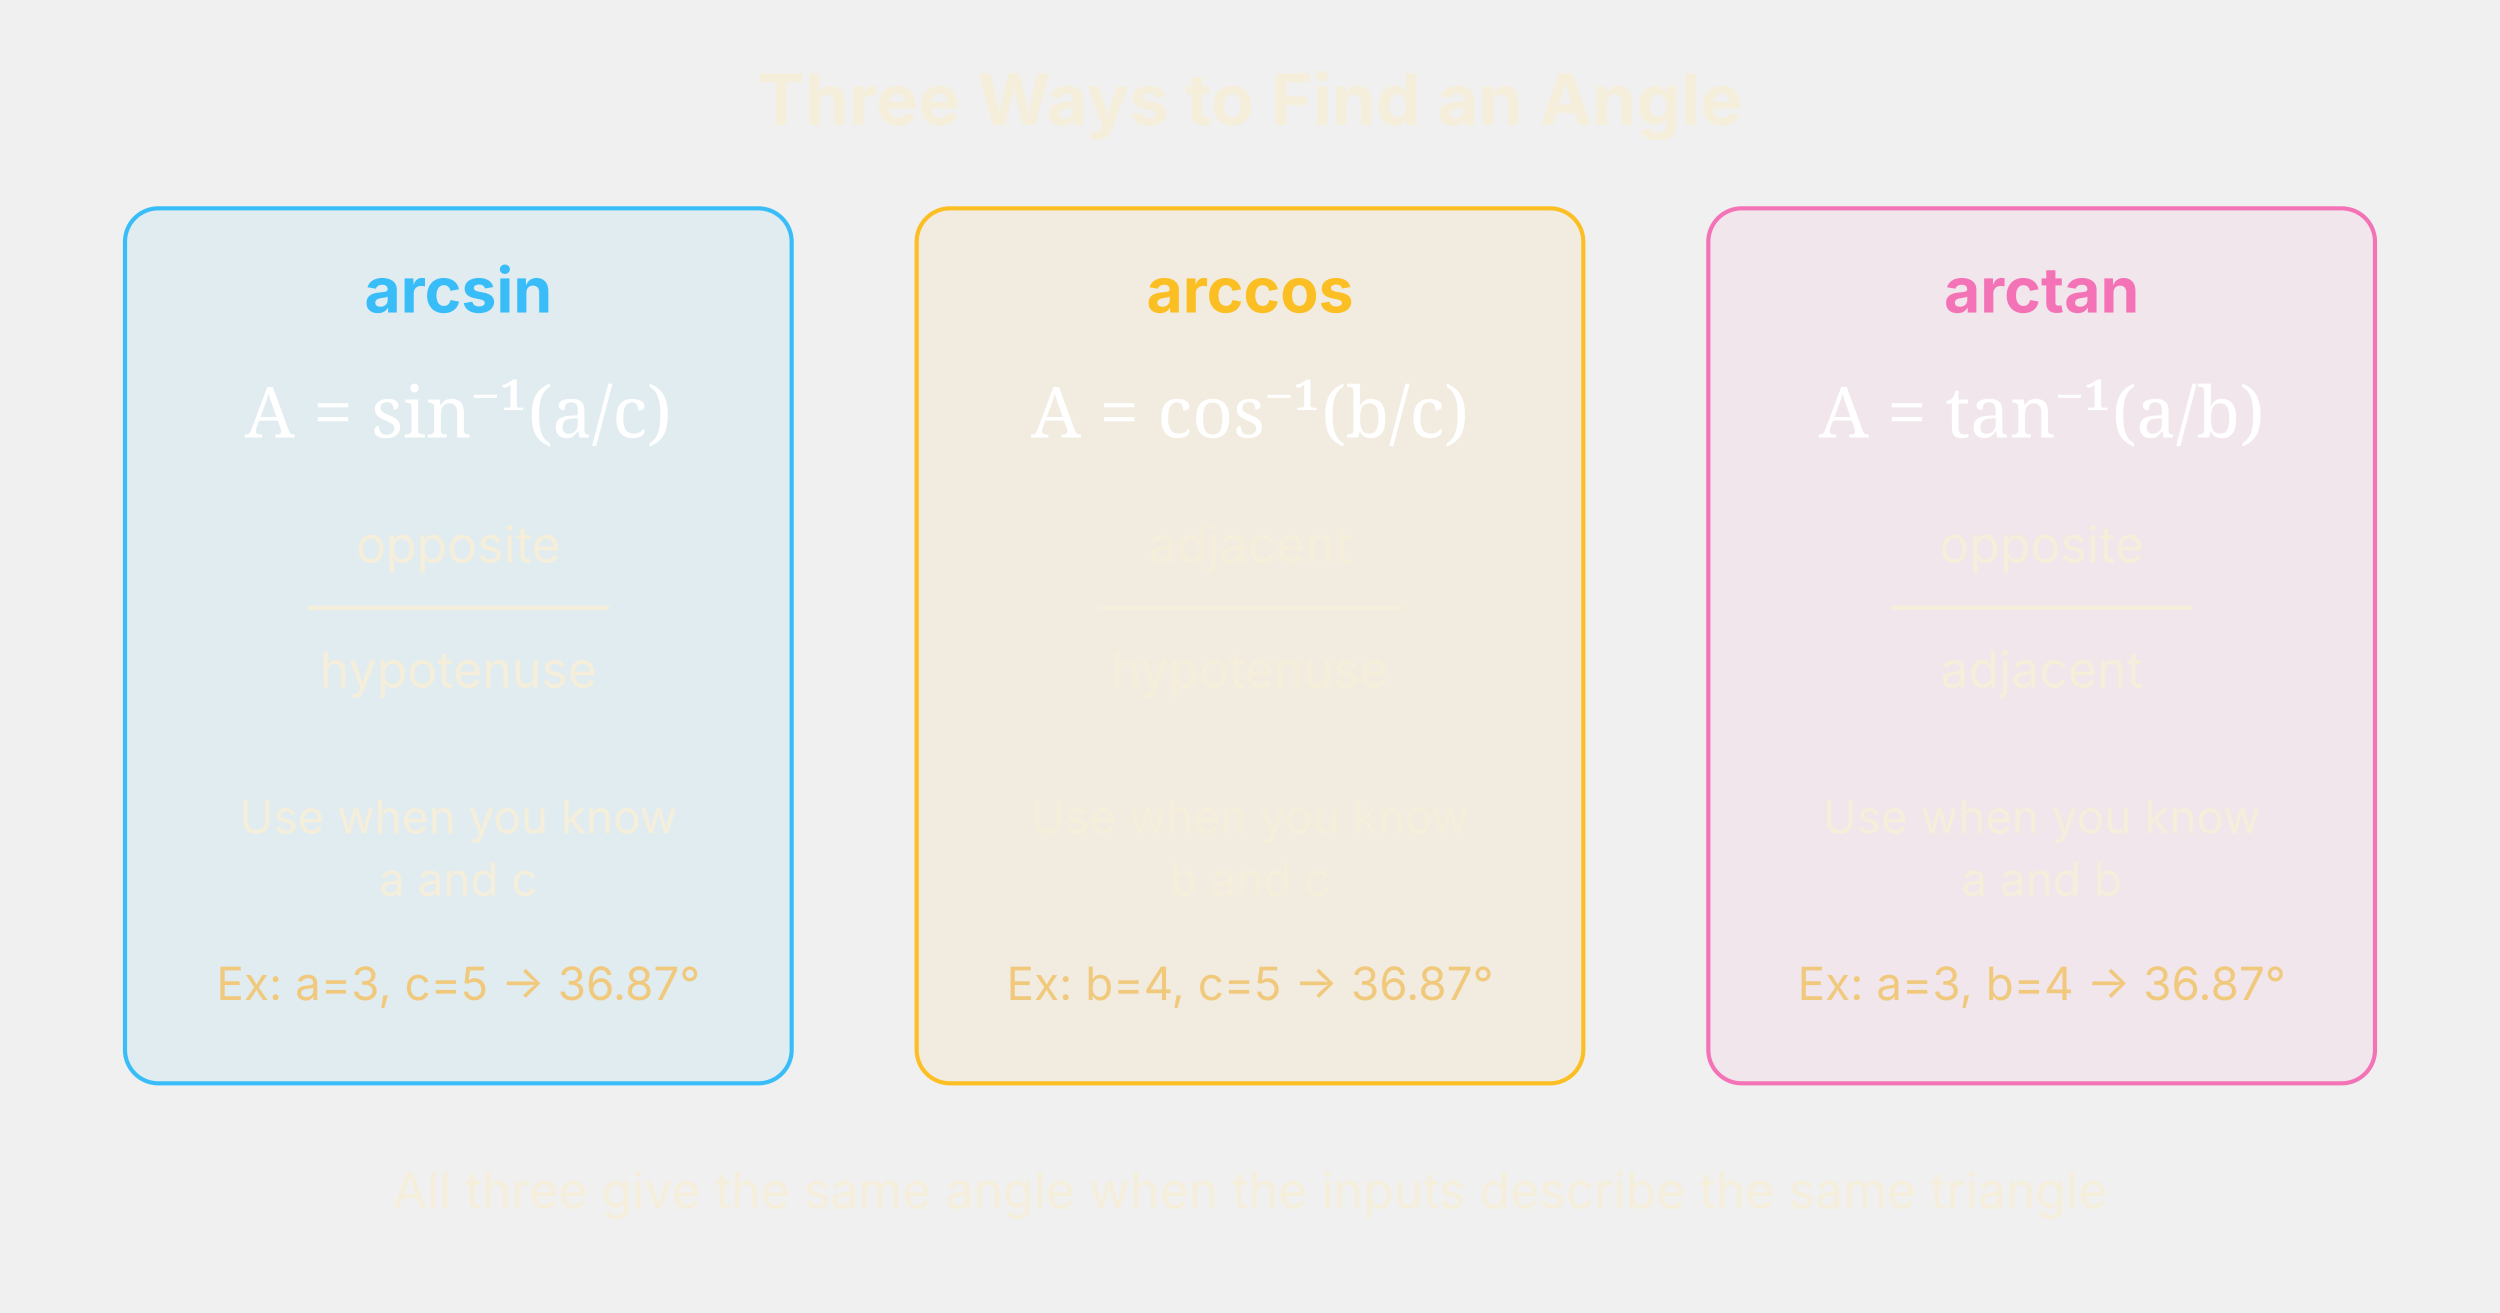
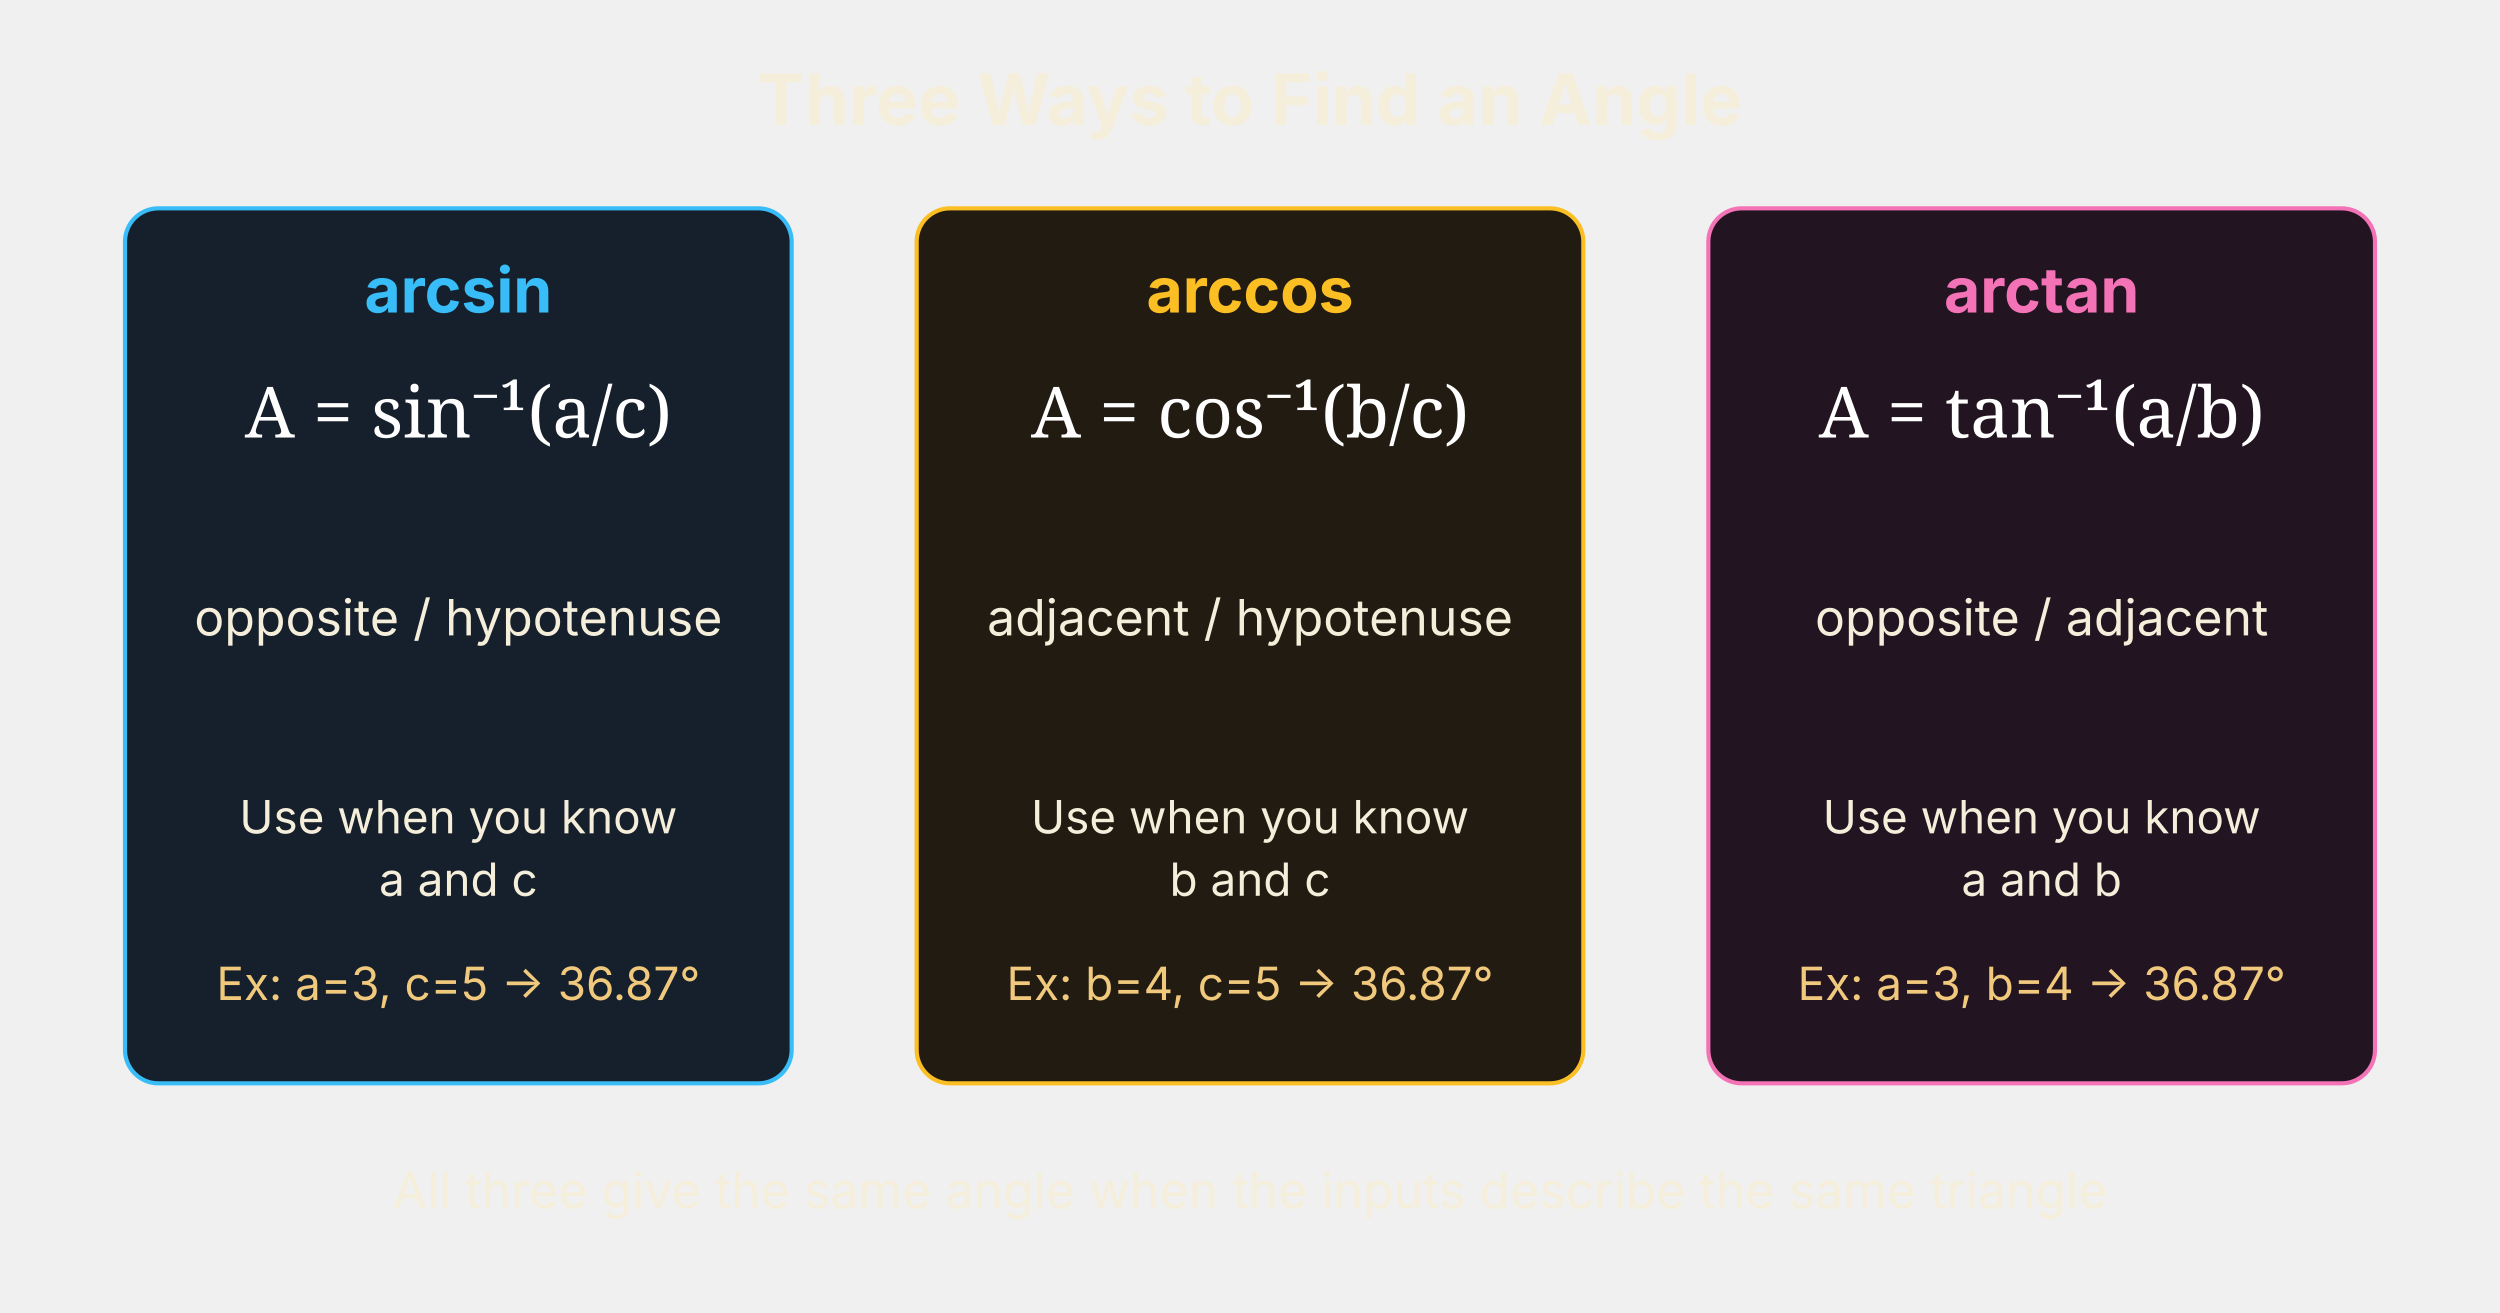
<svg xmlns="http://www.w3.org/2000/svg" width="1200" height="630" viewBox="0 0 1200 630">
  <text x="600" y="60" font-family="system-ui, -apple-system, 'Segoe UI', sans-serif" font-size="34" fill="#f5eeda" text-anchor="middle" font-weight="bold">Three Ways to Find an Angle</text>
-   <rect x="60" y="100" width="320" height="420" rx="16" fill="rgba(56,189,248,0.08)" stroke="#38bdf8" stroke-width="2" />
+   <rect x="60" y="100" width="320" height="420" rx="16" fill="#16202c" stroke="#38bdf8" stroke-width="2" />
  <text x="220" y="150" font-family="system-ui, -apple-system, 'Segoe UI', sans-serif" font-size="30" fill="#38bdf8" text-anchor="middle" font-weight="bold">arcsin</text>
  <text x="220" y="210" font-family="Noto Serif, Georgia, serif" font-size="34" fill="#ffffff" text-anchor="middle">A = sin⁻¹(a/c)</text>
-   <text x="220" y="270" font-family="system-ui, -apple-system, 'Segoe UI', sans-serif" font-size="24" fill="#f5eeda" text-anchor="middle">opposite</text>
-   <text x="220" y="300" font-family="system-ui, -apple-system, 'Segoe UI', sans-serif" font-size="24" fill="#f5eeda" text-anchor="middle">──────────</text>
-   <text x="220" y="330" font-family="system-ui, -apple-system, 'Segoe UI', sans-serif" font-size="24" fill="#f5eeda" text-anchor="middle">hypotenuse</text>
+   <text x="220" y="305" font-family="system-ui, -apple-system, 'Segoe UI', sans-serif" font-size="24" fill="#f5eeda" text-anchor="middle">opposite / hypotenuse</text>
  <text x="220" y="400" font-family="system-ui, -apple-system, 'Segoe UI', sans-serif" font-size="22" fill="#f5eeda" text-anchor="middle">Use when you know</text>
  <text x="220" y="430" font-family="system-ui, -apple-system, 'Segoe UI', sans-serif" font-size="22" fill="#f5eeda" text-anchor="middle">a and c</text>
-   <text x="220" y="480" font-family="system-ui, -apple-system, 'Segoe UI', sans-serif" font-size="22" fill="#f1c97d" text-anchor="middle">Ex: a=3, c=5 → 36.87°</text>
-   <rect x="440" y="100" width="320" height="420" rx="16" fill="rgba(251,191,36,0.08)" stroke="#fbbf24" stroke-width="2" />
+   <text x="220" y="480" font-family="system-ui, -apple-system, 'Segoe UI', sans-serif" font-size="22" fill="#f1c97d" text-anchor="middle">Ex: a=3, c=5 -&gt; 36.87°</text>
+   <rect x="440" y="100" width="320" height="420" rx="16" fill="#221b12" stroke="#fbbf24" stroke-width="2" />
  <text x="600" y="150" font-family="system-ui, -apple-system, 'Segoe UI', sans-serif" font-size="30" fill="#fbbf24" text-anchor="middle" font-weight="bold">arccos</text>
  <text x="600" y="210" font-family="Noto Serif, Georgia, serif" font-size="34" fill="#ffffff" text-anchor="middle">A = cos⁻¹(b/c)</text>
-   <text x="600" y="270" font-family="system-ui, -apple-system, 'Segoe UI', sans-serif" font-size="24" fill="#f5eeda" text-anchor="middle">adjacent</text>
-   <text x="600" y="300" font-family="system-ui, -apple-system, 'Segoe UI', sans-serif" font-size="24" fill="#f5eeda" text-anchor="middle">──────────</text>
-   <text x="600" y="330" font-family="system-ui, -apple-system, 'Segoe UI', sans-serif" font-size="24" fill="#f5eeda" text-anchor="middle">hypotenuse</text>
+   <text x="600" y="305" font-family="system-ui, -apple-system, 'Segoe UI', sans-serif" font-size="24" fill="#f5eeda" text-anchor="middle">adjacent / hypotenuse</text>
  <text x="600" y="400" font-family="system-ui, -apple-system, 'Segoe UI', sans-serif" font-size="22" fill="#f5eeda" text-anchor="middle">Use when you know</text>
  <text x="600" y="430" font-family="system-ui, -apple-system, 'Segoe UI', sans-serif" font-size="22" fill="#f5eeda" text-anchor="middle">b and c</text>
-   <text x="600" y="480" font-family="system-ui, -apple-system, 'Segoe UI', sans-serif" font-size="22" fill="#f1c97d" text-anchor="middle">Ex: b=4, c=5 → 36.87°</text>
-   <rect x="820" y="100" width="320" height="420" rx="16" fill="rgba(244,114,182,0.08)" stroke="#f472b6" stroke-width="2" />
+   <text x="600" y="480" font-family="system-ui, -apple-system, 'Segoe UI', sans-serif" font-size="22" fill="#f1c97d" text-anchor="middle">Ex: b=4, c=5 -&gt; 36.87°</text>
+   <rect x="820" y="100" width="320" height="420" rx="16" fill="#221420" stroke="#f472b6" stroke-width="2" />
  <text x="980" y="150" font-family="system-ui, -apple-system, 'Segoe UI', sans-serif" font-size="30" fill="#f472b6" text-anchor="middle" font-weight="bold">arctan</text>
  <text x="980" y="210" font-family="Noto Serif, Georgia, serif" font-size="34" fill="#ffffff" text-anchor="middle">A = tan⁻¹(a/b)</text>
-   <text x="980" y="270" font-family="system-ui, -apple-system, 'Segoe UI', sans-serif" font-size="24" fill="#f5eeda" text-anchor="middle">opposite</text>
-   <text x="980" y="300" font-family="system-ui, -apple-system, 'Segoe UI', sans-serif" font-size="24" fill="#f5eeda" text-anchor="middle">──────────</text>
-   <text x="980" y="330" font-family="system-ui, -apple-system, 'Segoe UI', sans-serif" font-size="24" fill="#f5eeda" text-anchor="middle">adjacent</text>
+   <text x="980" y="305" font-family="system-ui, -apple-system, 'Segoe UI', sans-serif" font-size="24" fill="#f5eeda" text-anchor="middle">opposite / adjacent</text>
  <text x="980" y="400" font-family="system-ui, -apple-system, 'Segoe UI', sans-serif" font-size="22" fill="#f5eeda" text-anchor="middle">Use when you know</text>
  <text x="980" y="430" font-family="system-ui, -apple-system, 'Segoe UI', sans-serif" font-size="22" fill="#f5eeda" text-anchor="middle">a and b</text>
-   <text x="980" y="480" font-family="system-ui, -apple-system, 'Segoe UI', sans-serif" font-size="22" fill="#f1c97d" text-anchor="middle">Ex: a=3, b=4 → 36.87°</text>
+   <text x="980" y="480" font-family="system-ui, -apple-system, 'Segoe UI', sans-serif" font-size="22" fill="#f1c97d" text-anchor="middle">Ex: a=3, b=4 -&gt; 36.87°</text>
  <text x="600" y="580" font-family="system-ui, -apple-system, 'Segoe UI', sans-serif" font-size="24" fill="#f5eeda" text-anchor="middle">All three give the same angle when the inputs describe the same triangle</text>
</svg>
